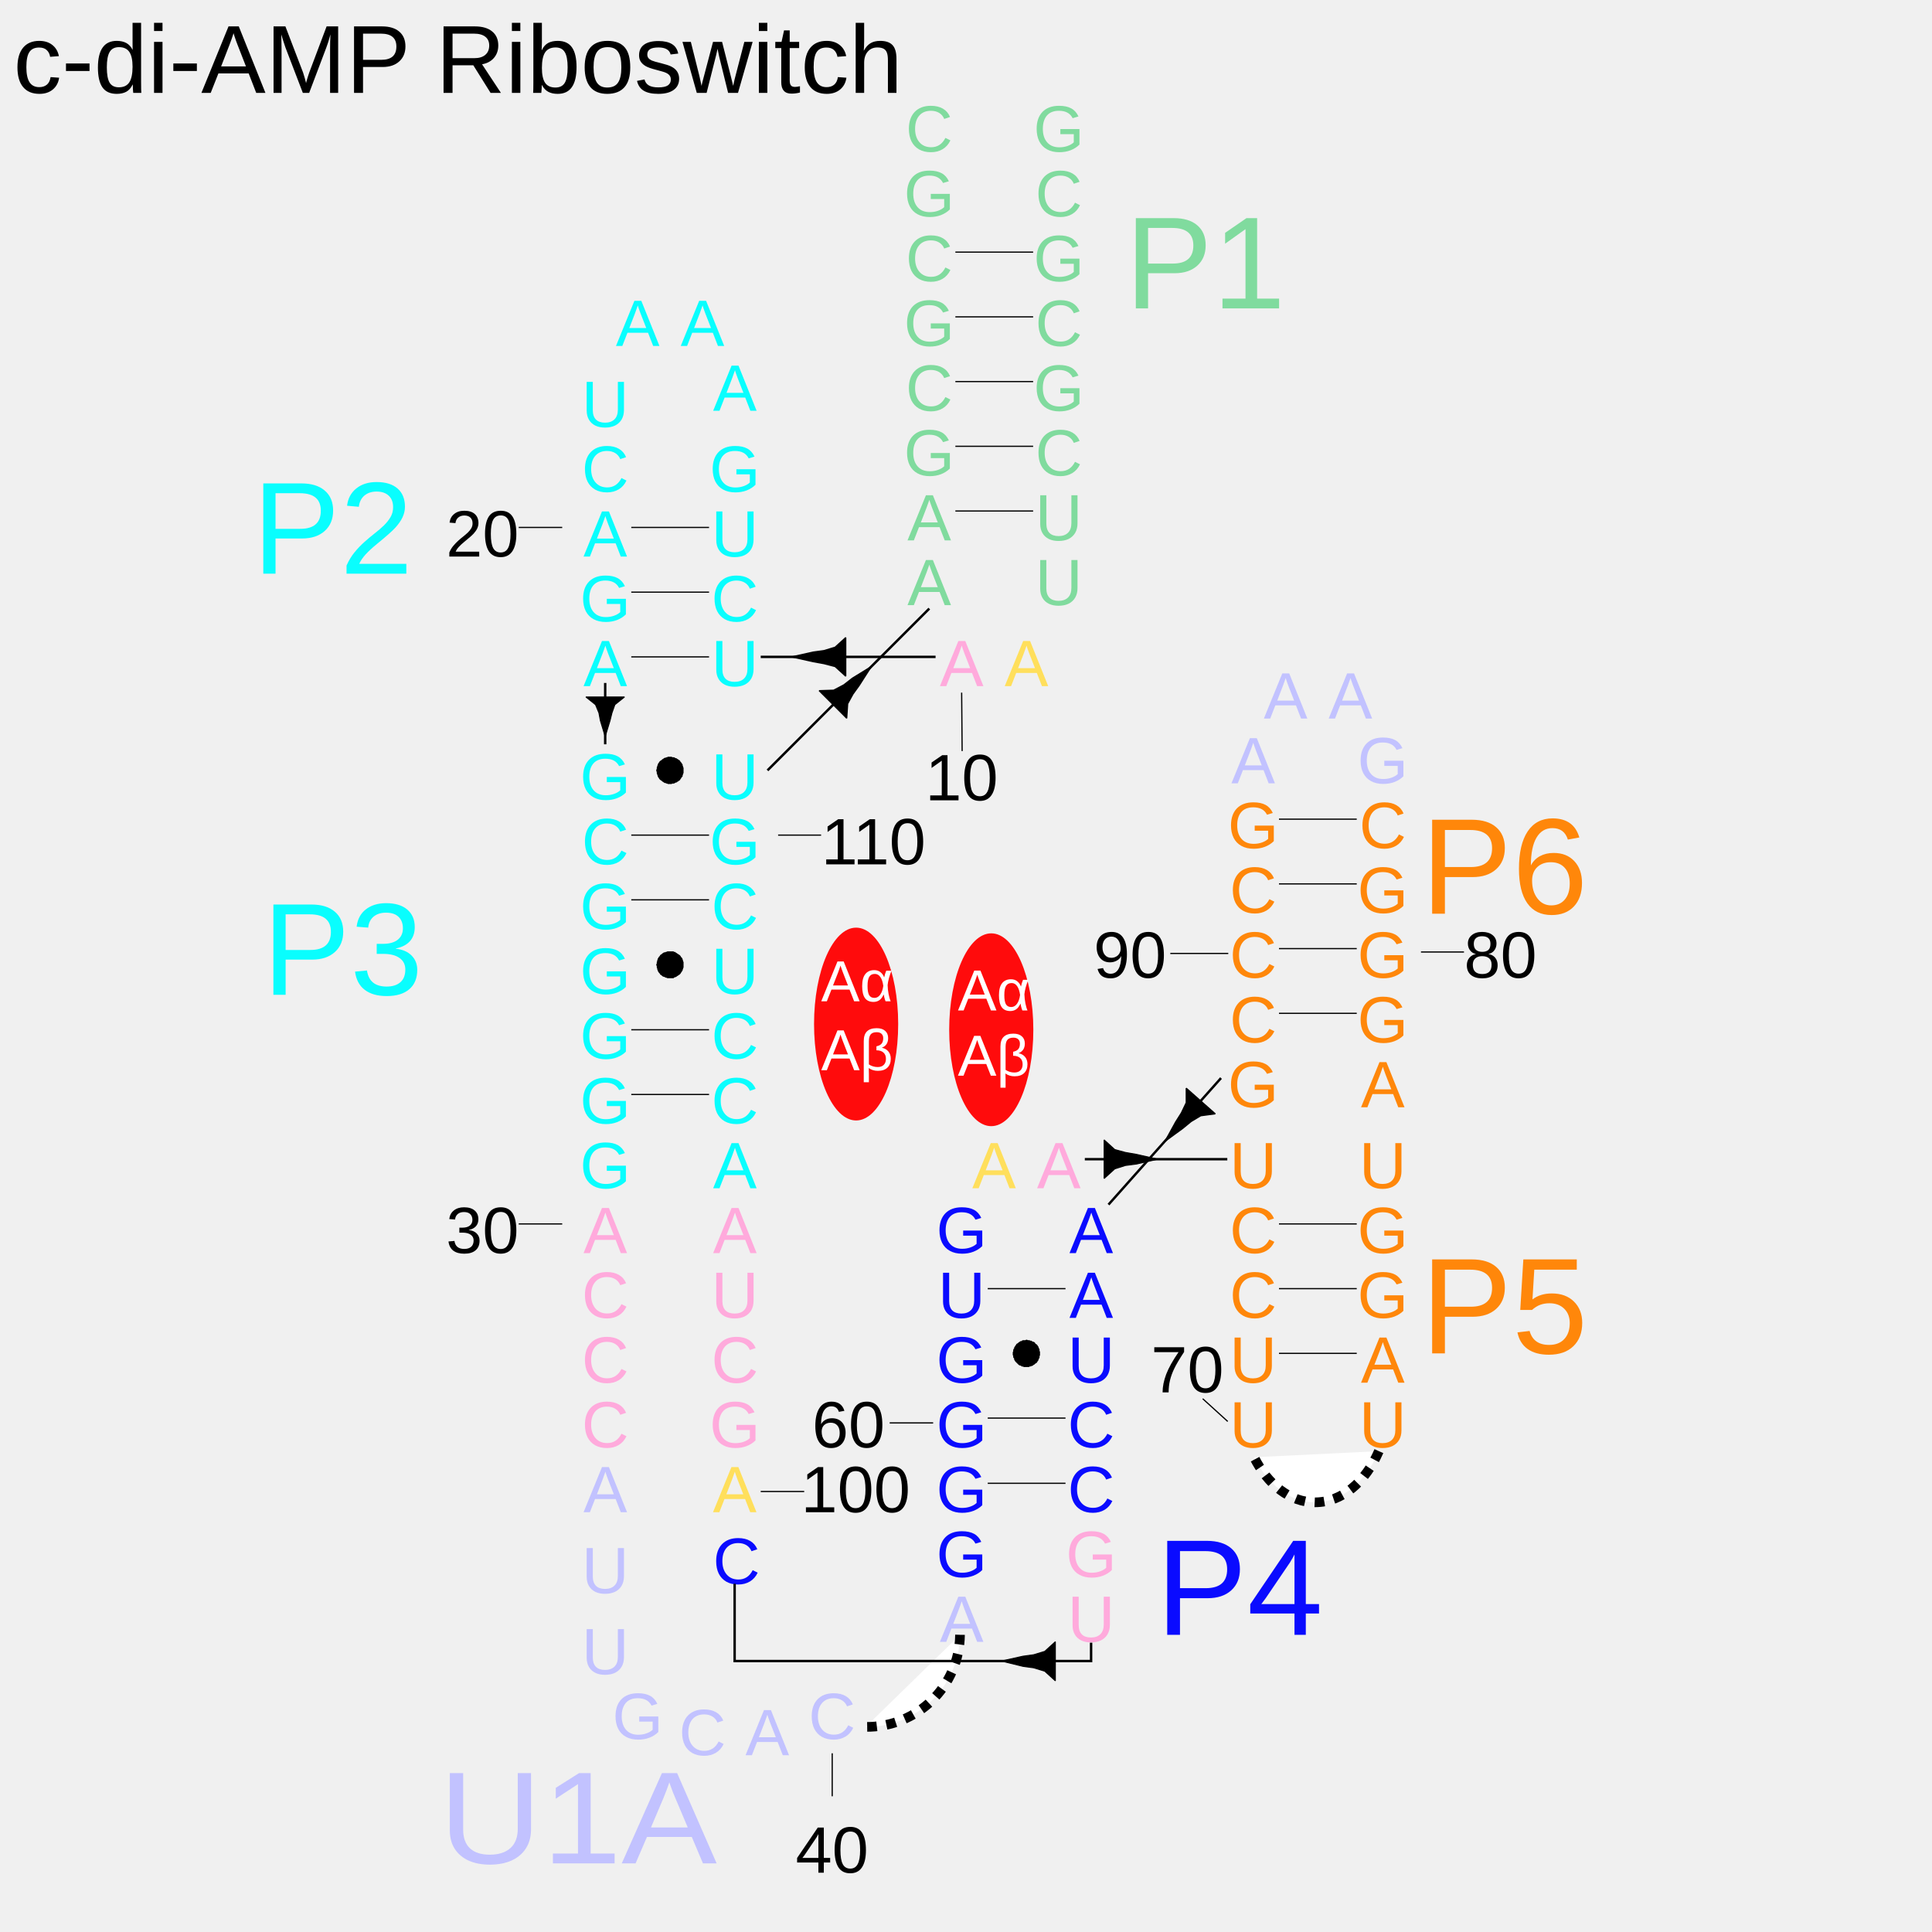
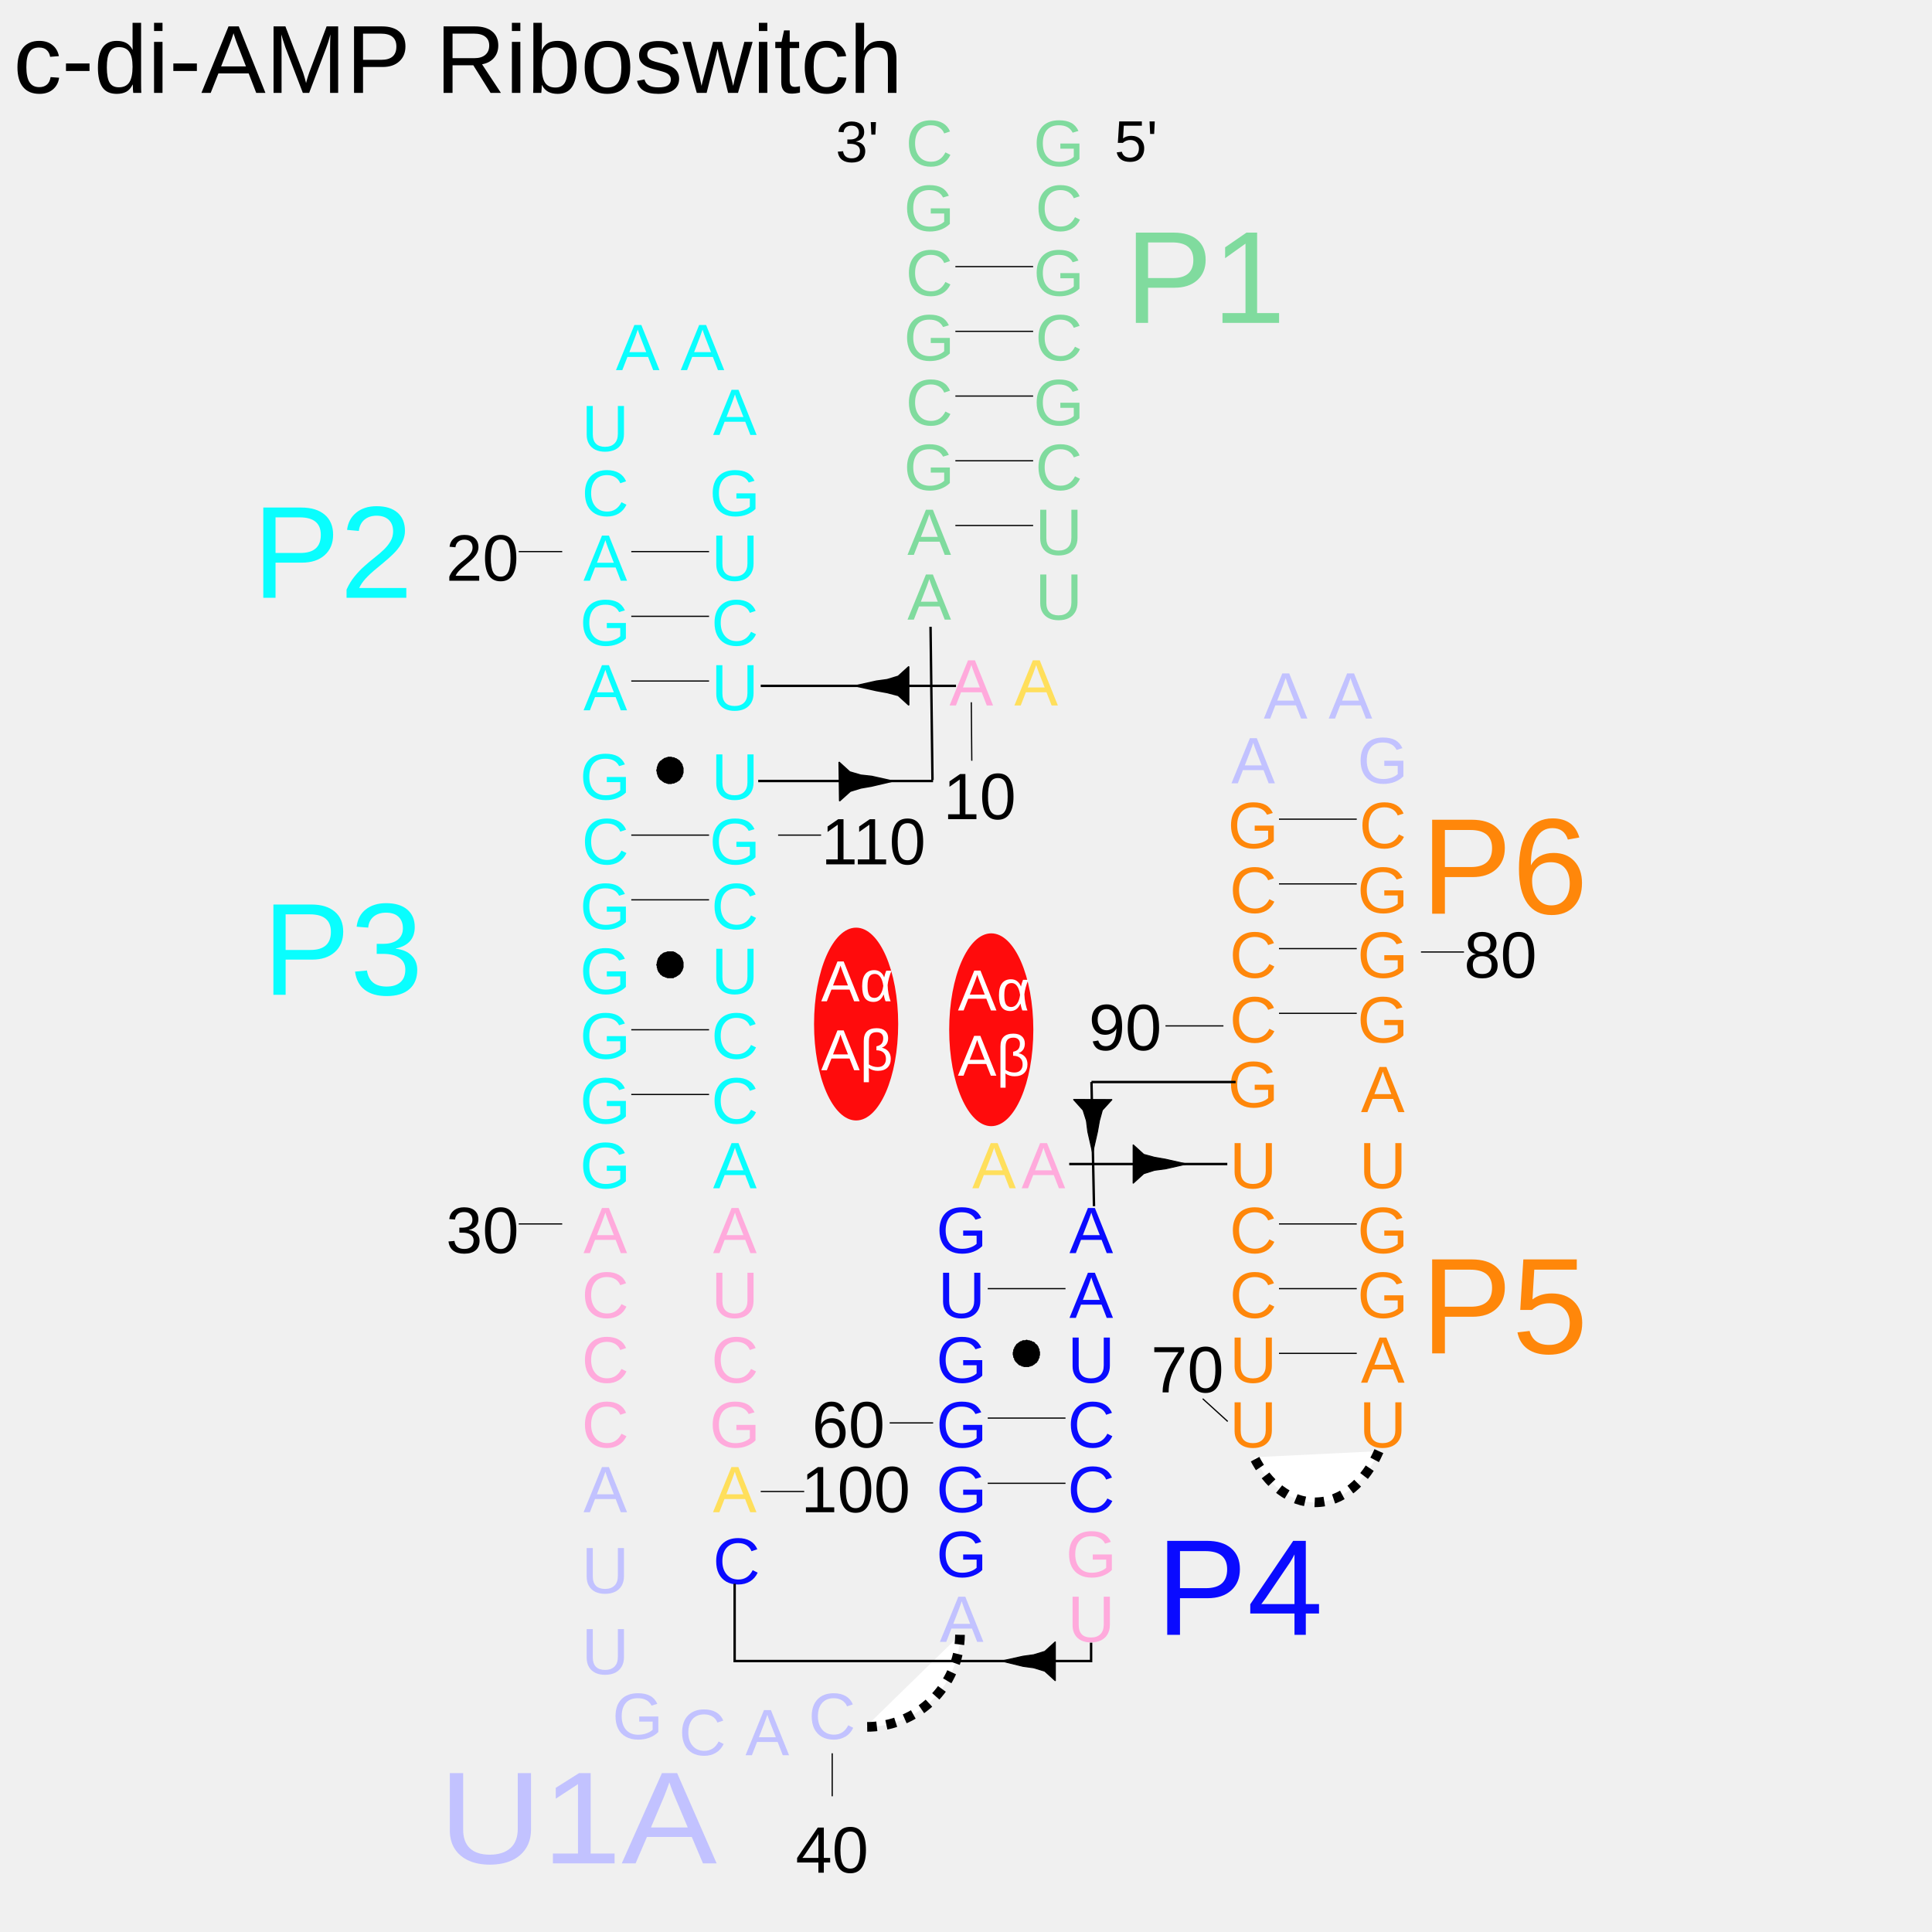
<svg xmlns="http://www.w3.org/2000/svg" id="图层_1" data-name="图层 1" viewBox="0 0 400 400">
  <defs>
-     <style>.cls-1,.cls-10,.cls-12,.cls-13,.cls-14,.cls-15,.cls-16,.cls-17,.cls-18,.cls-19,.cls-2,.cls-20,.cls-21,.cls-22,.cls-23,.cls-24,.cls-25,.cls-26,.cls-27,.cls-28,.cls-3,.cls-30,.cls-7,.cls-8,.cls-9{isolation:isolate;}.cls-1,.cls-10,.cls-12,.cls-13,.cls-14,.cls-16,.cls-17,.cls-18,.cls-19,.cls-2,.cls-20,.cls-3,.cls-7,.cls-8,.cls-9{font-size:13.57px;}.cls-1,.cls-26,.cls-3{fill:#80db9e;}.cls-1,.cls-10,.cls-12,.cls-13,.cls-14,.cls-16,.cls-17,.cls-18,.cls-19,.cls-2,.cls-20,.cls-21,.cls-22,.cls-23,.cls-24,.cls-25,.cls-26,.cls-27,.cls-28,.cls-3,.cls-30,.cls-7,.cls-8,.cls-9{font-family:ArialMT, Arial;}.cls-2{fill:#ffdf5c;}.cls-10,.cls-13,.cls-18,.cls-2,.cls-20,.cls-3,.cls-7{letter-spacing:-0.12em;}.cls-4,.cls-5{fill:none;}.cls-11,.cls-31,.cls-4,.cls-5,.cls-6{stroke:#000;}.cls-11,.cls-4,.cls-5,.cls-6{stroke-miterlimit:1.98;}.cls-4,.cls-6{stroke-width:0.25px;}.cls-5{stroke-width:0.5px;}.cls-12,.cls-7{fill:#ffaadc;}.cls-10,.cls-23,.cls-9{fill:#09fefe;}.cls-11{stroke-width:0.2px;}.cls-13,.cls-14,.cls-24,.cls-25{fill:#c2c2ff;}.cls-16{letter-spacing:-0.07em;}.cls-17,.cls-18,.cls-27{fill:#0a0bff;}.cls-19,.cls-20,.cls-28{fill:#ff870a;}.cls-21,.cls-22{font-size:20px;}.cls-22{letter-spacing:-0.04em;}.cls-23,.cls-24,.cls-25,.cls-26{font-size:27.15px;}.cls-25{letter-spacing:-0.12em;}.cls-27,.cls-28{font-size:28.26px;}.cls-29{fill:#ff0b0c;}.cls-30{font-size:12px;}.cls-30,.cls-31{fill:#fff;}.cls-31{stroke-linejoin:round;stroke-width:2px;stroke-dasharray:2 2;}</style>
+     <style>.cls-1,.cls-10,.cls-11,.cls-12,.cls-13,.cls-14,.cls-15,.cls-16,.cls-18,.cls-19,.cls-20,.cls-21,.cls-22,.cls-23,.cls-24,.cls-25,.cls-26,.cls-27,.cls-28,.cls-30,.cls-4,.cls-6,.cls-7,.cls-8,.cls-9{isolation:isolate;}.cls-1,.cls-10,.cls-11,.cls-12,.cls-13,.cls-14,.cls-15,.cls-16,.cls-24,.cls-25,.cls-4,.cls-6,.cls-7,.cls-8,.cls-9{font-size:13.57px;}.cls-1{fill:#ffdf5c;}.cls-1,.cls-10,.cls-11,.cls-12,.cls-13,.cls-14,.cls-15,.cls-16,.cls-18,.cls-19,.cls-21,.cls-22,.cls-23,.cls-24,.cls-25,.cls-26,.cls-27,.cls-28,.cls-30,.cls-32,.cls-4,.cls-6,.cls-7,.cls-8,.cls-9{font-family:ArialMT, Arial;}.cls-1,.cls-11,.cls-14,.cls-16,.cls-25,.cls-4,.cls-9{letter-spacing:-0.18em;}.cls-2,.cls-5{fill:none;}.cls-17,.cls-2,.cls-3,.cls-31,.cls-5{stroke:#000;}.cls-17,.cls-2,.cls-3,.cls-5{stroke-miterlimit:1.98;}.cls-2{stroke-width:0.5px;}.cls-3,.cls-5{stroke-width:0.25px;}.cls-4,.cls-8{fill:#ffaadc;}.cls-11,.cls-21,.cls-7{fill:#09fefe;}.cls-10,.cls-22,.cls-23,.cls-9{fill:#c2c2ff;}.cls-12{letter-spacing:-0.07em;}.cls-13,.cls-14,.cls-27{fill:#0a0bff;}.cls-15,.cls-16,.cls-28{fill:#ff870a;}.cls-17{stroke-width:0.2px;}.cls-18,.cls-19{font-size:20px;}.cls-19{letter-spacing:-0.06em;}.cls-21,.cls-22,.cls-23,.cls-26{font-size:27.15px;}.cls-23{letter-spacing:-0.18em;}.cls-24,.cls-25,.cls-26{fill:#80db9e;}.cls-27,.cls-28{font-size:28.26px;}.cls-29{fill:#ff0b0c;}.cls-30,.cls-32{font-size:12px;}.cls-30,.cls-31{fill:#fff;}.cls-31{stroke-linejoin:round;stroke-width:2px;stroke-dasharray:2 2;}</style>
  </defs>
-   <g id="ID000002">
-     <text class="cls-1" transform="translate(213.94 31.39)">G</text>
-   </g>
-   <g id="ID000003">
-     <text class="cls-1" transform="translate(214.32 44.81)">C</text>
-   </g>
-   <g id="ID000004">
-     <text class="cls-1" transform="translate(213.94 58.22)">G</text>
-   </g>
-   <g id="ID000005">
-     <text class="cls-1" transform="translate(214.32 71.63)">C</text>
-   </g>
-   <g id="ID000006">
-     <text class="cls-1" transform="translate(213.94 85.05)">G</text>
-   </g>
-   <g id="ID000007">
-     <text class="cls-1" transform="translate(214.32 98.46)">C</text>
-   </g>
-   <g id="ID000008">
-     <text class="cls-1" transform="translate(214.32 111.88)">U</text>
-   </g>
-   <g id="ID000009">
-     <text class="cls-1" transform="translate(214.32 125.29)">U</text>
-   </g>
  <g id="ID000010">
-     <text class="cls-2" transform="translate(207.99 142.06)">A</text>
-   </g>
-   <g id="ID000011">
-     <text class="cls-3" transform="translate(187.86 125.29)">A</text>
-   </g>
-   <g id="ID000012">
-     <text class="cls-3" transform="translate(187.86 111.88)">A</text>
-   </g>
-   <g id="ID000013">
-     <text class="cls-1" transform="translate(187.11 98.46)">G</text>
-   </g>
-   <g id="ID000014">
-     <text class="cls-1" transform="translate(187.49 85.05)">C</text>
-   </g>
-   <g id="ID000015">
-     <text class="cls-1" transform="translate(187.11 71.63)">G</text>
-   </g>
-   <g id="ID000016">
-     <text class="cls-1" transform="translate(187.49 58.22)">C</text>
-   </g>
-   <g id="ID000017">
-     <text class="cls-1" transform="translate(187.11 44.81)">G</text>
-   </g>
-   <g id="ID000018">
-     <text class="cls-1" transform="translate(187.49 31.39)">C</text>
-   </g>
-   <g id="ID000019">
-     <line class="cls-4" x1="213.9" y1="52.2" x2="197.8" y2="52.2" />
-   </g>
-   <g id="ID000020">
-     <line class="cls-4" x1="213.9" y1="65.6" x2="197.8" y2="65.6" />
-   </g>
-   <g id="ID000021">
-     <line class="cls-4" x1="213.9" y1="79" x2="197.8" y2="79" />
-   </g>
-   <g id="ID000022">
-     <line class="cls-4" x1="213.9" y1="92.4" x2="197.8" y2="92.4" />
-   </g>
-   <g id="ID000023">
-     <line class="cls-4" x1="213.9" y1="105.8" x2="197.8" y2="105.8" />
-   </g>
-   <line class="cls-5" x1="158.9" y1="159.5" x2="192.4" y2="126" />
+     <text class="cls-1" transform="translate(209.99 146.06)">A</text>
+   </g>
+   <line class="cls-2" x1="193.06" y1="161.5" x2="192.66" y2="129.77" />
  <g id="ID000025">
-     <polygon class="cls-6" points="169.6 143 172.6 142.9 174.7 141.8 176.5 140.4 180.4 138 177.9 141.9 176.6 143.7 175.5 145.7 175.3 148.7 169.6 143" />
+     <polygon class="cls-3" points="173.71 157.78 175.93 159.8 178.2 160.47 180.47 160.72 184.94 161.72 180.43 162.78 178.24 163.16 176.06 163.83 173.82 165.84 173.71 157.78" />
  </g>
  <g id="ID000027">
-     <text class="cls-7" transform="translate(194.57 142.06)">A</text>
+     <text class="cls-4" transform="translate(196.57 146.06)">A</text>
  </g>
  <g id="ID000028">
-     <line class="cls-4" x1="199.2" y1="155.5" x2="199.1" y2="143.4" />
+     <line class="cls-5" x1="201.2" y1="157.5" x2="201.1" y2="145.4" />
  </g>
  <g id="ID000029">
-     <text class="cls-8" transform="translate(191.56 165.7)">10</text>
-   </g>
-   <g id="ID000030">
-     <text class="cls-9" transform="translate(147.25 142.06)">U</text>
-   </g>
-   <g id="ID000031">
-     <text class="cls-9" transform="translate(147.25 128.65)">C</text>
-   </g>
-   <g id="ID000032">
-     <text class="cls-9" transform="translate(147.25 115.23)">U</text>
-   </g>
-   <g id="ID000033">
-     <text class="cls-9" transform="translate(146.87 101.82)">G</text>
-   </g>
-   <g id="ID000034">
-     <text class="cls-10" transform="translate(147.62 85.05)">A</text>
-   </g>
-   <g id="ID000035">
-     <text class="cls-10" transform="translate(140.91 71.63)">A</text>
-   </g>
-   <g id="ID000036">
-     <text class="cls-10" transform="translate(127.5 71.63)">A</text>
-   </g>
-   <g id="ID000037">
-     <text class="cls-9" transform="translate(120.42 88.4)">U</text>
-   </g>
-   <g id="ID000038">
-     <text class="cls-9" transform="translate(120.42 101.82)">C</text>
-   </g>
-   <g id="ID000039">
-     <text class="cls-10" transform="translate(120.79 115.23)">A</text>
-   </g>
-   <g id="ID000040">
-     <line class="cls-4" x1="116.4" y1="109.2" x2="107.4" y2="109.2" />
-   </g>
-   <g id="ID000041">
-     <text class="cls-8" transform="translate(92.34 115.23)">20</text>
-   </g>
-   <g id="ID000042">
-     <text class="cls-9" transform="translate(120.04 128.65)">G</text>
-   </g>
-   <g id="ID000043">
-     <text class="cls-10" transform="translate(120.79 142.06)">A</text>
-   </g>
-   <g id="ID000044">
-     <line class="cls-4" x1="146.8" y1="136" x2="130.7" y2="136" />
-   </g>
-   <g id="ID000045">
-     <line class="cls-4" x1="146.8" y1="122.6" x2="130.7" y2="122.6" />
-   </g>
-   <g id="ID000046">
-     <line class="cls-4" x1="146.8" y1="109.2" x2="130.7" y2="109.2" />
-   </g>
-   <g id="ID000047">
-     <line class="cls-5" x1="125.3" y1="141.4" x2="125.3" y2="154.1" />
-   </g>
-   <polygon class="cls-11" points="129.3 144.3 127.3 145.9 126.7 147.6 126.3 149.2 125.3 152.5 124.3 149.2 124 147.6 123.3 145.9 121.3 144.3 129.3 144.3" />
+     <text class="cls-6" transform="translate(195.27 169.6)">10</text>
+   </g>
  <g id="ID000050">
-     <text class="cls-9" transform="translate(120.04 165.54)">G</text>
+     <text class="cls-7" transform="translate(120.04 165.54)">G</text>
  </g>
  <g id="ID000051">
-     <text class="cls-9" transform="translate(120.42 178.95)">C</text>
+     <text class="cls-7" transform="translate(120.42 178.95)">C</text>
  </g>
  <g id="ID000052">
-     <text class="cls-9" transform="translate(120.04 192.37)">G</text>
+     <text class="cls-7" transform="translate(120.04 192.37)">G</text>
  </g>
  <g id="ID000053">
-     <text class="cls-9" transform="translate(120.04 205.78)">G</text>
+     <text class="cls-7" transform="translate(120.04 205.78)">G</text>
  </g>
  <g id="ID000054">
-     <text class="cls-9" transform="translate(120.04 219.19)">G</text>
+     <text class="cls-7" transform="translate(120.04 219.19)">G</text>
  </g>
  <g id="ID000055">
-     <text class="cls-9" transform="translate(120.04 232.61)">G</text>
+     <text class="cls-7" transform="translate(120.04 232.61)">G</text>
  </g>
  <g id="ID000056">
-     <text class="cls-9" transform="translate(120.04 246.02)">G</text>
+     <text class="cls-7" transform="translate(120.04 246.02)">G</text>
  </g>
  <g id="ID000057">
-     <text class="cls-7" transform="translate(120.79 259.44)">A</text>
+     <text class="cls-4" transform="translate(120.79 259.44)">A</text>
  </g>
  <g id="ID000058">
-     <line class="cls-4" x1="116.4" y1="253.4" x2="107.4" y2="253.4" />
+     <line class="cls-5" x1="116.4" y1="253.4" x2="107.4" y2="253.4" />
  </g>
  <g id="ID000059">
-     <text class="cls-8" transform="translate(92.34 259.44)">30</text>
+     <text class="cls-6" transform="translate(92.34 259.44)">30</text>
  </g>
  <g id="ID000060">
-     <text class="cls-12" transform="translate(120.42 272.85)">C</text>
+     <text class="cls-8" transform="translate(120.42 272.85)">C</text>
  </g>
  <g id="ID000061">
-     <text class="cls-12" transform="translate(120.42 286.27)">C</text>
+     <text class="cls-8" transform="translate(120.42 286.27)">C</text>
  </g>
  <g id="ID000062">
-     <text class="cls-12" transform="translate(120.42 299.68)">C</text>
+     <text class="cls-8" transform="translate(120.42 299.68)">C</text>
  </g>
  <g id="ID000063">
-     <text class="cls-13" transform="translate(120.79 313.09)">A</text>
+     <text class="cls-9" transform="translate(120.79 313.09)">A</text>
  </g>
  <g id="ID000064">
-     <text class="cls-14" transform="translate(120.42 329.86)">U</text>
+     <text class="cls-10" transform="translate(120.42 329.86)">U</text>
  </g>
  <g id="ID000065">
-     <text class="cls-14" transform="translate(120.42 346.63)">U</text>
+     <text class="cls-10" transform="translate(120.42 346.63)">U</text>
  </g>
  <g id="ID000066">
-     <text class="cls-14" transform="translate(126.75 360.05)">G</text>
+     <text class="cls-10" transform="translate(126.75 360.05)">G</text>
  </g>
  <g id="ID000067">
-     <text class="cls-14" transform="translate(140.54 363.4)">C</text>
+     <text class="cls-10" transform="translate(140.54 363.4)">C</text>
  </g>
  <g id="ID000068">
-     <text class="cls-13" transform="translate(154.33 363.4)">A</text>
+     <text class="cls-9" transform="translate(154.33 363.4)">A</text>
  </g>
  <g id="ID000069">
-     <text class="cls-14" transform="translate(167.37 360.05)">C</text>
+     <text class="cls-10" transform="translate(167.37 360.05)">C</text>
  </g>
  <g id="ID000070">
-     <line class="cls-4" x1="172.3" y1="363" x2="172.3" y2="371.9" />
+     <line class="cls-5" x1="172.3" y1="363" x2="172.3" y2="371.9" />
  </g>
  <g id="ID000071">
-     <text class="cls-8" transform="translate(164.72 387.72)">40</text>
+     <text class="cls-6" transform="translate(164.72 387.72)">40</text>
  </g>
  <g id="ID000072">
-     <text class="cls-12" transform="translate(146.87 299.68)">G</text>
+     <text class="cls-8" transform="translate(146.87 299.68)">G</text>
  </g>
  <g id="ID000073">
-     <text class="cls-12" transform="translate(147.25 286.27)">C</text>
+     <text class="cls-8" transform="translate(147.25 286.27)">C</text>
  </g>
  <g id="ID000074">
-     <text class="cls-12" transform="translate(147.25 272.85)">U</text>
+     <text class="cls-8" transform="translate(147.25 272.85)">U</text>
  </g>
  <g id="ID000075">
-     <text class="cls-7" transform="translate(147.62 259.44)">A</text>
+     <text class="cls-4" transform="translate(147.62 259.44)">A</text>
  </g>
  <g id="ID000076">
-     <text class="cls-10" transform="translate(147.62 246.02)">A</text>
+     <text class="cls-11" transform="translate(147.62 246.02)">A</text>
  </g>
  <g id="ID000077">
-     <text class="cls-9" transform="translate(147.25 232.61)">C</text>
+     <text class="cls-7" transform="translate(147.25 232.61)">C</text>
  </g>
  <g id="ID000078">
-     <text class="cls-9" transform="translate(147.25 219.19)">C</text>
+     <text class="cls-7" transform="translate(147.25 219.19)">C</text>
  </g>
  <g id="ID000079">
-     <text class="cls-9" transform="translate(147.25 205.78)">U</text>
+     <text class="cls-7" transform="translate(147.25 205.78)">U</text>
  </g>
  <g id="ID000080">
-     <text class="cls-9" transform="translate(147.25 192.37)">C</text>
+     <text class="cls-7" transform="translate(147.25 192.37)">C</text>
  </g>
  <g id="ID000081">
-     <text class="cls-9" transform="translate(146.87 178.95)">G</text>
+     <text class="cls-7" transform="translate(146.87 178.95)">G</text>
  </g>
  <g id="ID000082">
-     <line class="cls-4" x1="161.1" y1="172.9" x2="170" y2="172.9" />
+     <line class="cls-5" x1="161.1" y1="172.9" x2="170" y2="172.9" />
  </g>
  <g id="ID000083">
-     <g class="cls-15">
-       <text class="cls-16" transform="translate(170.03 178.95)">1</text>
-       <text class="cls-8" transform="translate(176.57 178.95)">10</text>
-     </g>
+     <text class="cls-12" transform="translate(170.03 178.95)">1</text>
+     <text class="cls-6" transform="translate(176.57 178.95)">10</text>
  </g>
  <g id="ID000084">
-     <text class="cls-9" transform="translate(147.25 165.54)">U</text>
+     <text class="cls-7" transform="translate(147.25 165.54)">U</text>
  </g>
  <g id="ID000085">
-     <polygon class="cls-6" points="141.4 159.5 141.4 159.3 141.4 159.2 141.4 159 141.3 158.8 141.3 158.7 141.2 158.5 141.2 158.3 141.1 158.2 141 158 140.9 157.9 140.8 157.8 140.7 157.6 140.6 157.5 140.4 157.4 140.3 157.3 140.1 157.2 140 157.1 139.8 157.1 139.7 157 139.5 156.9 139.4 156.9 139.2 156.9 139 156.8 138.9 156.8 138.7 156.8 138.5 156.8 138.3 156.8 138.2 156.9 138 156.9 137.9 157 137.7 157 137.5 157.1 137.4 157.2 137.2 157.3 137.1 157.4 137 157.5 136.8 157.6 136.7 157.7 136.6 157.8 136.5 158 136.4 158.1 136.3 158.3 136.3 158.4 136.2 158.6 136.2 158.7 136.1 158.9 136.1 159.1 136.1 159.2 136 159.4 136 159.6 136.1 159.8 136.1 159.9 136.1 160.1 136.2 160.3 136.2 160.4 136.3 160.6 136.3 160.7 136.4 160.9 136.5 161 136.6 161.2 136.7 161.3 136.8 161.4 137 161.5 137.1 161.6 137.2 161.7 137.4 161.8 137.5 161.9 137.7 162 137.9 162 138 162.1 138.2 162.1 138.3 162.2 138.5 162.2 138.7 162.2 138.9 162.2 139 162.2 139.2 162.1 139.4 162.1 139.5 162.1 139.7 162 139.8 161.9 140 161.9 140.1 161.8 140.3 161.7 140.4 161.6 140.6 161.5 140.7 161.4 140.8 161.2 140.9 161.1 141 160.9 141.1 160.8 141.2 160.7 141.2 160.5 141.3 160.3 141.3 160.2 141.4 160 141.4 159.8 141.4 159.7 141.4 159.5" />
+     <polygon class="cls-3" points="141.4 159.5 141.4 159.3 141.4 159.2 141.4 159 141.3 158.8 141.3 158.7 141.2 158.5 141.2 158.3 141.1 158.2 141 158 140.9 157.9 140.8 157.8 140.7 157.6 140.6 157.5 140.4 157.4 140.3 157.3 140.1 157.2 140 157.1 139.8 157.1 139.7 157 139.5 156.9 139.4 156.9 139.2 156.9 139 156.8 138.9 156.8 138.7 156.8 138.5 156.8 138.3 156.8 138.2 156.9 138 156.9 137.9 157 137.7 157 137.5 157.1 137.4 157.2 137.2 157.3 137.1 157.4 137 157.5 136.8 157.6 136.7 157.7 136.6 157.8 136.5 158 136.4 158.1 136.3 158.3 136.3 158.4 136.2 158.6 136.2 158.7 136.1 158.9 136.1 159.1 136.1 159.2 136 159.4 136 159.6 136.1 159.8 136.1 159.9 136.1 160.1 136.2 160.3 136.2 160.4 136.3 160.6 136.3 160.7 136.4 160.9 136.5 161 136.6 161.2 136.7 161.3 136.8 161.4 137 161.5 137.1 161.6 137.2 161.7 137.4 161.8 137.5 161.9 137.7 162 137.9 162 138 162.1 138.2 162.1 138.3 162.2 138.5 162.2 138.7 162.2 138.9 162.2 139 162.2 139.2 162.1 139.4 162.1 139.5 162.1 139.7 162 139.8 161.9 140 161.9 140.1 161.8 140.3 161.7 140.4 161.6 140.6 161.5 140.7 161.4 140.8 161.2 140.9 161.1 141 160.9 141.1 160.8 141.2 160.7 141.2 160.5 141.3 160.3 141.3 160.2 141.4 160 141.4 159.8 141.4 159.7 141.4 159.5" />
  </g>
  <g id="ID000086">
-     <line class="cls-4" x1="130.7" y1="172.9" x2="146.8" y2="172.9" />
+     <line class="cls-5" x1="130.7" y1="172.9" x2="146.8" y2="172.9" />
  </g>
  <g id="ID000087">
-     <line class="cls-4" x1="130.7" y1="186.3" x2="146.8" y2="186.3" />
+     <line class="cls-5" x1="130.7" y1="186.3" x2="146.8" y2="186.3" />
  </g>
  <g id="ID000088">
-     <polygon class="cls-6" points="141.4 199.7 141.4 199.6 141.4 199.4 141.4 199.2 141.3 199.1 141.3 198.9 141.2 198.7 141.2 198.6 141.1 198.4 141 198.3 140.9 198.2 140.8 198 140.7 197.9 140.6 197.8 140.4 197.7 140.3 197.6 140.1 197.5 140 197.4 139.8 197.3 139.7 197.2 139.5 197.2 139.4 197.1 139.2 197.1 139 197.1 138.9 197.1 138.7 197.1 138.5 197.1 138.3 197.1 138.2 197.1 138 197.2 137.9 197.2 137.7 197.3 137.5 197.3 137.4 197.4 137.2 197.5 137.1 197.6 137 197.7 136.8 197.8 136.7 198 136.6 198.1 136.5 198.2 136.4 198.4 136.3 198.5 136.3 198.7 136.2 198.8 136.2 199 136.1 199.2 136.1 199.3 136.1 199.5 136 199.7 136 199.8 136.1 200 136.1 200.2 136.1 200.3 136.2 200.5 136.2 200.7 136.3 200.8 136.3 201 136.4 201.1 136.5 201.3 136.6 201.4 136.7 201.5 136.8 201.7 137 201.8 137.1 201.9 137.2 202 137.4 202.1 137.5 202.1 137.7 202.2 137.9 202.3 138 202.3 138.2 202.4 138.3 202.4 138.5 202.4 138.7 202.4 138.9 202.4 139 202.4 139.2 202.4 139.4 202.4 139.5 202.3 139.7 202.2 139.8 202.2 140 202.1 140.1 202 140.3 201.9 140.4 201.8 140.6 201.7 140.7 201.6 140.8 201.5 140.9 201.3 141 201.2 141.1 201 141.2 200.9 141.2 200.7 141.3 200.6 141.3 200.4 141.4 200.3 141.4 200.1 141.4 199.9 141.4 199.7" />
+     <polygon class="cls-3" points="141.4 199.7 141.4 199.6 141.4 199.4 141.4 199.2 141.3 199.1 141.3 198.9 141.2 198.7 141.2 198.6 141.1 198.4 141 198.3 140.9 198.2 140.8 198 140.7 197.9 140.6 197.8 140.4 197.7 140.3 197.6 140.1 197.5 140 197.4 139.8 197.3 139.7 197.2 139.5 197.2 139.4 197.1 139.2 197.1 139 197.1 138.9 197.1 138.7 197.1 138.5 197.1 138.3 197.1 138.2 197.1 138 197.2 137.9 197.2 137.7 197.3 137.5 197.3 137.4 197.4 137.2 197.5 137.1 197.6 137 197.7 136.8 197.8 136.7 198 136.6 198.1 136.5 198.2 136.4 198.4 136.3 198.5 136.3 198.7 136.2 198.8 136.2 199 136.1 199.2 136.1 199.3 136.1 199.5 136 199.7 136 199.8 136.1 200 136.1 200.2 136.1 200.3 136.2 200.5 136.2 200.7 136.3 200.8 136.3 201 136.4 201.1 136.5 201.3 136.6 201.4 136.7 201.5 136.8 201.7 137 201.8 137.1 201.9 137.2 202 137.4 202.1 137.5 202.1 137.7 202.2 137.9 202.3 138 202.3 138.2 202.4 138.3 202.4 138.5 202.4 138.7 202.4 138.9 202.4 139 202.4 139.2 202.4 139.4 202.4 139.5 202.3 139.7 202.2 139.8 202.2 140 202.1 140.1 202 140.3 201.9 140.4 201.8 140.6 201.7 140.7 201.6 140.8 201.5 140.9 201.3 141 201.2 141.1 201 141.2 200.9 141.2 200.7 141.3 200.6 141.3 200.4 141.4 200.3 141.4 200.1 141.4 199.9 141.4 199.7" />
  </g>
  <g id="ID000089">
-     <line class="cls-4" x1="130.7" y1="213.2" x2="146.8" y2="213.2" />
+     <line class="cls-5" x1="130.7" y1="213.2" x2="146.8" y2="213.2" />
  </g>
  <g id="ID000090">
-     <line class="cls-4" x1="130.7" y1="226.6" x2="146.8" y2="226.6" />
+     <line class="cls-5" x1="130.7" y1="226.6" x2="146.8" y2="226.6" />
  </g>
  <g id="ID000092">
-     <text class="cls-13" transform="translate(194.57 339.92)">A</text>
+     <text class="cls-9" transform="translate(194.57 339.92)">A</text>
  </g>
  <g id="ID000093">
-     <text class="cls-17" transform="translate(193.82 326.51)">G</text>
+     <text class="cls-13" transform="translate(193.82 326.51)">G</text>
  </g>
  <g id="ID000094">
-     <text class="cls-17" transform="translate(193.82 313.09)">G</text>
+     <text class="cls-13" transform="translate(193.82 313.09)">G</text>
  </g>
  <g id="ID000095">
-     <text class="cls-17" transform="translate(193.82 299.68)">G</text>
+     <text class="cls-13" transform="translate(193.82 299.68)">G</text>
  </g>
  <g id="ID000096">
-     <line class="cls-4" x1="193.2" y1="294.6" x2="184.2" y2="294.6" />
+     <line class="cls-5" x1="193.2" y1="294.6" x2="184.2" y2="294.6" />
  </g>
  <g id="ID000097">
-     <text class="cls-8" transform="translate(168.12 299.68)">60</text>
+     <text class="cls-6" transform="translate(168.12 299.68)">60</text>
  </g>
  <g id="ID000098">
-     <text class="cls-17" transform="translate(193.82 286.27)">G</text>
+     <text class="cls-13" transform="translate(193.82 286.27)">G</text>
  </g>
  <g id="ID000099">
-     <text class="cls-17" transform="translate(194.2 272.85)">U</text>
+     <text class="cls-13" transform="translate(194.2 272.85)">U</text>
  </g>
  <g id="ID000100">
-     <text class="cls-17" transform="translate(193.82 259.44)">G</text>
+     <text class="cls-13" transform="translate(193.82 259.44)">G</text>
  </g>
  <g id="ID000101">
-     <text class="cls-2" transform="translate(201.28 246.02)">A</text>
+     <text class="cls-1" transform="translate(201.28 246.02)">A</text>
  </g>
  <g id="ID000102">
-     <text class="cls-18" transform="translate(221.4 259.44)">A</text>
+     <text class="cls-14" transform="translate(221.4 259.44)">A</text>
  </g>
  <g id="ID000103">
-     <text class="cls-18" transform="translate(221.4 272.85)">A</text>
+     <text class="cls-14" transform="translate(221.4 272.85)">A</text>
  </g>
  <g id="ID000104">
-     <text class="cls-17" transform="translate(221.02 286.27)">U</text>
+     <text class="cls-13" transform="translate(221.02 286.27)">U</text>
  </g>
  <g id="ID000105">
-     <text class="cls-17" transform="translate(221.02 299.68)">C</text>
+     <text class="cls-13" transform="translate(221.02 299.68)">C</text>
  </g>
  <g id="ID000106">
-     <text class="cls-17" transform="translate(221.02 313.09)">C</text>
+     <text class="cls-13" transform="translate(221.02 313.09)">C</text>
  </g>
  <g id="ID000107">
-     <text class="cls-12" transform="translate(220.65 326.51)">G</text>
+     <text class="cls-8" transform="translate(220.65 326.51)">G</text>
  </g>
  <g id="ID000108">
-     <text class="cls-12" transform="translate(221.02 339.92)">U</text>
+     <text class="cls-8" transform="translate(221.02 339.92)">U</text>
  </g>
  <g id="ID000109">
-     <text class="cls-17" transform="translate(147.59 327.93)">C</text>
+     <text class="cls-13" transform="translate(147.59 327.93)">C</text>
  </g>
  <g id="ID000110">
-     <text class="cls-2" transform="translate(147.59 313.09)">A</text>
+     <text class="cls-1" transform="translate(147.59 313.09)">A</text>
  </g>
  <g id="ID000111">
-     <line class="cls-4" x1="157.5" y1="308.8" x2="166.5" y2="308.8" />
+     <line class="cls-5" x1="157.5" y1="308.8" x2="166.5" y2="308.8" />
  </g>
  <g id="ID000112">
-     <text class="cls-8" transform="translate(165.83 313.09)">100</text>
+     <text class="cls-6" transform="translate(165.83 313.09)">100</text>
  </g>
  <g id="ID000113">
-     <line class="cls-4" x1="204.5" y1="307.1" x2="220.6" y2="307.1" />
+     <line class="cls-5" x1="204.5" y1="307.1" x2="220.6" y2="307.1" />
  </g>
  <g id="ID000114">
-     <line class="cls-4" x1="204.5" y1="293.6" x2="220.6" y2="293.6" />
+     <line class="cls-5" x1="204.5" y1="293.6" x2="220.6" y2="293.6" />
  </g>
  <g id="ID000115">
-     <polygon class="cls-6" points="215.2 280.2 215.2 280.1 215.2 279.9 215.1 279.7 215.1 279.6 215.1 279.4 215 279.2 214.9 279.1 214.9 278.9 214.8 278.8 214.7 278.6 214.6 278.5 214.5 278.4 214.3 278.3 214.2 278.1 214.1 278 213.9 277.9 213.8 277.9 213.6 277.8 213.5 277.7 213.3 277.7 213.1 277.6 213 277.6 212.8 277.6 212.6 277.5 212.5 277.5 212.3 277.6 212.1 277.6 212 277.6 211.8 277.6 211.6 277.7 211.5 277.8 211.3 277.8 211.2 277.9 211 278 210.9 278.1 210.8 278.2 210.6 278.3 210.5 278.4 210.4 278.6 210.3 278.7 210.2 278.9 210.1 279 210.1 279.2 210 279.3 209.9 279.5 209.9 279.6 209.9 279.8 209.8 280 209.8 280.1 209.8 280.3 209.8 280.5 209.9 280.7 209.9 280.8 209.9 281 210 281.1 210.1 281.3 210.1 281.5 210.2 281.6 210.3 281.8 210.4 281.9 210.5 282 210.6 282.1 210.8 282.3 210.9 282.4 211 282.5 211.2 282.6 211.3 282.6 211.5 282.7 211.6 282.8 211.8 282.8 212 282.9 212.1 282.9 212.3 282.9 212.5 282.9 212.6 282.9 212.8 282.9 213 282.9 213.1 282.8 213.3 282.8 213.5 282.7 213.6 282.7 213.8 282.6 213.9 282.5 214.1 282.4 214.2 282.3 214.3 282.2 214.5 282.1 214.6 282 214.7 281.8 214.8 281.7 214.9 281.5 214.9 281.4 215 281.2 215.1 281.1 215.1 280.9 215.1 280.7 215.2 280.6 215.2 280.4 215.2 280.2" />
+     <polygon class="cls-3" points="215.2 280.2 215.2 280.1 215.2 279.9 215.1 279.7 215.1 279.6 215.1 279.4 215 279.2 214.9 279.1 214.9 278.9 214.8 278.8 214.7 278.6 214.6 278.5 214.5 278.4 214.3 278.3 214.2 278.1 214.1 278 213.9 277.9 213.8 277.9 213.6 277.8 213.5 277.7 213.3 277.7 213.1 277.6 213 277.6 212.8 277.6 212.6 277.5 212.5 277.5 212.3 277.6 212.1 277.6 212 277.6 211.8 277.6 211.6 277.7 211.5 277.8 211.3 277.8 211.2 277.9 211 278 210.9 278.1 210.8 278.2 210.6 278.3 210.5 278.4 210.4 278.6 210.3 278.7 210.2 278.9 210.1 279 210.1 279.2 210 279.3 209.9 279.5 209.9 279.6 209.9 279.8 209.8 280 209.8 280.1 209.8 280.3 209.8 280.5 209.9 280.7 209.9 280.8 209.9 281 210 281.1 210.1 281.3 210.1 281.5 210.2 281.6 210.3 281.8 210.4 281.9 210.5 282 210.6 282.1 210.8 282.3 210.9 282.4 211 282.5 211.2 282.6 211.3 282.6 211.5 282.7 211.6 282.8 211.8 282.8 212 282.9 212.1 282.9 212.3 282.9 212.5 282.9 212.6 282.9 212.8 282.9 213 282.9 213.1 282.8 213.3 282.8 213.5 282.7 213.6 282.7 213.8 282.6 213.9 282.5 214.1 282.4 214.2 282.3 214.3 282.2 214.5 282.1 214.6 282 214.7 281.8 214.8 281.7 214.9 281.5 214.9 281.4 215 281.2 215.1 281.1 215.1 280.9 215.1 280.7 215.2 280.6 215.2 280.4 215.2 280.2" />
  </g>
  <g id="ID000116">
-     <line class="cls-4" x1="204.5" y1="266.8" x2="220.6" y2="266.8" />
-   </g>
-   <line class="cls-5" x1="252.8" y1="223.2" x2="229.5" y2="249.4" />
-   <polygon class="cls-6" points="251.6 230.6 248.6 231 246.6 232.2 244.9 233.6 241.2 236.3 243.4 232.3 244.6 230.4 245.6 228.3 245.6 225.3 251.6 230.6" />
+     <line class="cls-5" x1="204.5" y1="266.8" x2="220.6" y2="266.8" />
+   </g>
+   <line class="cls-2" x1="225.98" y1="224.02" x2="226.5" y2="249.73" />
  <g id="ID000120">
-     <text class="cls-7" transform="translate(214.69 246.02)">A</text>
+     <text class="cls-4" transform="translate(211.5 246.02)">A</text>
  </g>
  <g id="ID000121">
-     <text class="cls-19" transform="translate(254.56 246.02)">U</text>
+     <text class="cls-15" transform="translate(254.56 246.02)">U</text>
  </g>
  <g id="ID000122">
-     <text class="cls-19" transform="translate(254.56 259.44)">C</text>
+     <text class="cls-15" transform="translate(254.56 259.44)">C</text>
  </g>
  <g id="ID000123">
-     <text class="cls-19" transform="translate(254.56 272.85)">C</text>
+     <text class="cls-15" transform="translate(254.56 272.85)">C</text>
  </g>
  <g id="ID000124">
-     <text class="cls-19" transform="translate(254.56 286.27)">U</text>
+     <text class="cls-15" transform="translate(254.56 286.27)">U</text>
  </g>
  <g id="ID000125">
-     <text class="cls-19" transform="translate(254.56 299.68)">U</text>
-   </g>
-   <line class="cls-4" x1="249.01" y1="289.59" x2="254.19" y2="294.3" />
+     <text class="cls-15" transform="translate(254.56 299.68)">U</text>
+   </g>
+   <line class="cls-5" x1="249.01" y1="289.59" x2="254.19" y2="294.3" />
  <g id="ID000127">
-     <text class="cls-8" transform="translate(238.28 288.28)">70</text>
+     <text class="cls-6" transform="translate(238.28 288.28)">70</text>
  </g>
  <g id="ID000128">
-     <text class="cls-19" transform="translate(281.39 299.68)">U</text>
+     <text class="cls-15" transform="translate(281.39 299.68)">U</text>
  </g>
  <g id="ID000129">
-     <text class="cls-20" transform="translate(281.76 286.27)">A</text>
+     <text class="cls-16" transform="translate(281.76 286.27)">A</text>
  </g>
  <g id="ID000130">
-     <text class="cls-19" transform="translate(281.01 272.85)">G</text>
+     <text class="cls-15" transform="translate(281.01 272.85)">G</text>
  </g>
  <g id="ID000131">
-     <text class="cls-19" transform="translate(281.01 259.44)">G</text>
+     <text class="cls-15" transform="translate(281.01 259.44)">G</text>
  </g>
  <g id="ID000132">
-     <text class="cls-19" transform="translate(281.39 246.02)">U</text>
+     <text class="cls-15" transform="translate(281.39 246.02)">U</text>
  </g>
  <g id="ID000133">
-     <line class="cls-4" x1="264.8" y1="253.4" x2="280.9" y2="253.4" />
+     <line class="cls-5" x1="264.8" y1="253.4" x2="280.9" y2="253.4" />
  </g>
  <g id="ID000134">
-     <line class="cls-4" x1="264.8" y1="266.8" x2="280.9" y2="266.8" />
+     <line class="cls-5" x1="264.8" y1="266.8" x2="280.9" y2="266.8" />
  </g>
  <g id="ID000135">
-     <line class="cls-4" x1="264.8" y1="280.2" x2="280.9" y2="280.2" />
+     <line class="cls-5" x1="264.8" y1="280.2" x2="280.9" y2="280.2" />
  </g>
  <g id="ID000137">
-     <text class="cls-20" transform="translate(281.76 229.25)">A</text>
+     <text class="cls-16" transform="translate(281.76 230.25)">A</text>
  </g>
  <g id="ID000138">
-     <text class="cls-19" transform="translate(281.01 215.84)">G</text>
+     <text class="cls-15" transform="translate(281.01 215.84)">G</text>
  </g>
  <g id="ID000139">
-     <text class="cls-19" transform="translate(281.01 202.43)">G</text>
+     <text class="cls-15" transform="translate(281.01 202.43)">G</text>
  </g>
  <g id="ID000140">
-     <line class="cls-4" x1="294.2" y1="197.1" x2="303.1" y2="197.1" />
+     <line class="cls-5" x1="294.2" y1="197.1" x2="303.1" y2="197.1" />
  </g>
  <g id="ID000141">
-     <text class="cls-8" transform="translate(303.1 202.43)">80</text>
+     <text class="cls-6" transform="translate(303.1 202.43)">80</text>
  </g>
  <g id="ID000142">
-     <text class="cls-19" transform="translate(281.01 189.01)">G</text>
+     <text class="cls-15" transform="translate(281.01 189.01)">G</text>
  </g>
  <g id="ID000143">
-     <text class="cls-19" transform="translate(281.39 175.6)">C</text>
+     <text class="cls-15" transform="translate(281.39 175.6)">C</text>
  </g>
  <g id="ID000144">
-     <text class="cls-14" transform="translate(281.01 162.18)">G</text>
+     <text class="cls-10" transform="translate(281.01 162.18)">G</text>
  </g>
  <g id="ID000145">
-     <text class="cls-13" transform="translate(275.06 148.77)">A</text>
+     <text class="cls-9" transform="translate(275.06 148.77)">A</text>
  </g>
  <g id="ID000146">
-     <text class="cls-13" transform="translate(261.64 148.77)">A</text>
+     <text class="cls-9" transform="translate(261.64 148.77)">A</text>
  </g>
  <g id="ID000147">
-     <text class="cls-13" transform="translate(254.93 162.18)">A</text>
+     <text class="cls-9" transform="translate(254.93 162.18)">A</text>
  </g>
  <g id="ID000148">
-     <text class="cls-19" transform="translate(254.18 175.6)">G</text>
+     <text class="cls-15" transform="translate(254.18 175.6)">G</text>
  </g>
  <g id="ID000149">
-     <text class="cls-19" transform="translate(254.56 189.01)">C</text>
+     <text class="cls-15" transform="translate(254.56 189.01)">C</text>
  </g>
  <g id="ID000150">
-     <text class="cls-19" transform="translate(254.56 202.43)">C</text>
+     <text class="cls-15" transform="translate(254.56 202.43)">C</text>
  </g>
  <g id="ID000151">
-     <text class="cls-19" transform="translate(254.56 215.84)">C</text>
+     <text class="cls-15" transform="translate(254.56 215.84)">C</text>
  </g>
  <g id="ID000152">
-     <line class="cls-4" x1="254.3" y1="197.4" x2="242.3" y2="197.4" />
+     <line class="cls-5" x1="253.3" y1="212.4" x2="241.3" y2="212.4" />
  </g>
  <g id="ID000153">
-     <text class="cls-8" transform="translate(226.41 202.43)">90</text>
+     <text class="cls-6" transform="translate(225.41 217.43)">90</text>
  </g>
  <g id="ID000154">
-     <text class="cls-19" transform="translate(254.18 229.25)">G</text>
+     <text class="cls-15" transform="translate(254.18 229.25)">G</text>
  </g>
  <g id="ID000155">
-     <line class="cls-4" x1="280.9" y1="209.8" x2="264.8" y2="209.8" />
+     <line class="cls-5" x1="280.9" y1="209.8" x2="264.8" y2="209.8" />
  </g>
  <g id="ID000156">
-     <line class="cls-4" x1="280.9" y1="196.4" x2="264.8" y2="196.4" />
+     <line class="cls-5" x1="280.9" y1="196.4" x2="264.8" y2="196.4" />
  </g>
  <g id="ID000157">
-     <line class="cls-4" x1="280.9" y1="183" x2="264.8" y2="183" />
+     <line class="cls-5" x1="280.9" y1="183" x2="264.8" y2="183" />
  </g>
  <g id="ID000158">
-     <line class="cls-4" x1="280.9" y1="169.6" x2="264.8" y2="169.6" />
+     <line class="cls-5" x1="280.9" y1="169.6" x2="264.8" y2="169.6" />
  </g>
  <g id="ID000161">
-     <polygon class="cls-11" points="218.5 348 216.3 346 214 345.3 211.8 345 207.3 343.9 211.8 342.9 214 342.6 216.3 341.9 218.5 339.9 218.5 348" />
-   </g>
-   <line class="cls-5" x1="224.6" y1="240" x2="254.1" y2="240" />
+     <polygon class="cls-17" points="218.5 348 216.3 346 214 345.3 211.8 345 207.3 343.9 211.8 342.9 214 342.6 216.3 341.9 218.5 339.9 218.5 348" />
+   </g>
+   <line class="cls-2" x1="221.37" y1="241" x2="254.1" y2="241" />
  <g id="ID000163">
-     <polygon class="cls-11" points="228.6 236 230.8 238 233 238.6 235.3 239 239.7 240 235.3 241 233 241.3 230.8 242 228.6 244 228.6 236" />
+     <polygon class="cls-17" points="234.6 237 236.8 239 239 239.6 241.3 240 245.7 241 241.3 242 239 242.3 236.8 243 234.6 245 234.6 237" />
  </g>
  <g id="ID000164">
-     <line class="cls-5" x1="193.7" y1="136" x2="157.5" y2="136" />
+     <line class="cls-2" x1="197.93" y1="142" x2="157.5" y2="142" />
  </g>
  <g id="ID000165">
-     <polygon class="cls-6" points="175.1 140 172.9 138 170.6 137.4 168.4 137 163.9 136 168.4 135 170.6 134.7 172.9 134 175.1 132 175.1 140" />
-   </g>
-   <g class="cls-15">
-     <text class="cls-21" transform="translate(2.77 19.23)">c-di-AM</text>
-     <text class="cls-22" transform="translate(71.66 19.23)">P</text>
-     <text class="cls-21" transform="translate(84.64 19.23)">
+     <polygon class="cls-3" points="188.16 146 185.96 144 183.66 143.4 181.46 143 176.96 142 181.46 141 183.66 140.7 185.96 140 188.16 138 188.16 146" />
+   </g>
+   <text class="cls-18" transform="translate(2.77 19.23)">c-di-AM</text>
+   <text class="cls-19" transform="translate(71.66 19.23)">P</text>
+   <g class="cls-20">
+     <text class="cls-18" transform="translate(84.64 19.23)">
      <tspan xml:space="preserve"> Riboswitch</tspan>
    </text>
  </g>
-   <text class="cls-23" transform="translate(52.28 118.77)">P2</text>
-   <text class="cls-23" transform="translate(54.37 205.96)">P3</text>
-   <g class="cls-15">
-     <text class="cls-24" transform="translate(90.85 385.79) scale(1.09 1)">U1</text>
-     <text class="cls-25" transform="translate(128.68 385.79) scale(1.09 1)">A</text>
-   </g>
-   <text class="cls-26" transform="translate(232.93 63.85)">P1</text>
+   <g id="ID000030">
+     <text class="cls-7" transform="translate(147.25 147.06)">U</text>
+   </g>
+   <g id="ID000031">
+     <text class="cls-7" transform="translate(147.25 133.65)">C</text>
+   </g>
+   <g id="ID000032">
+     <text class="cls-7" transform="translate(147.25 120.23)">U</text>
+   </g>
+   <g id="ID000033">
+     <text class="cls-7" transform="translate(146.87 106.82)">G</text>
+   </g>
+   <g id="ID000034">
+     <text class="cls-11" transform="translate(147.62 90.05)">A</text>
+   </g>
+   <g id="ID000035">
+     <text class="cls-11" transform="translate(140.91 76.63)">A</text>
+   </g>
+   <g id="ID000036">
+     <text class="cls-11" transform="translate(127.5 76.63)">A</text>
+   </g>
+   <g id="ID000037">
+     <text class="cls-7" transform="translate(120.42 93.4)">U</text>
+   </g>
+   <g id="ID000038">
+     <text class="cls-7" transform="translate(120.42 106.82)">C</text>
+   </g>
+   <g id="ID000039">
+     <text class="cls-11" transform="translate(120.79 120.23)">A</text>
+   </g>
+   <g id="ID000040">
+     <line class="cls-5" x1="116.4" y1="114.2" x2="107.4" y2="114.2" />
+   </g>
+   <g id="ID000041">
+     <text class="cls-6" transform="translate(92.34 120.23)">20</text>
+   </g>
+   <g id="ID000042">
+     <text class="cls-7" transform="translate(120.04 133.65)">G</text>
+   </g>
+   <g id="ID000043">
+     <text class="cls-11" transform="translate(120.79 147.06)">A</text>
+   </g>
+   <g id="ID000044">
+     <line class="cls-5" x1="146.8" y1="141" x2="130.7" y2="141" />
+   </g>
+   <g id="ID000045">
+     <line class="cls-5" x1="146.8" y1="127.6" x2="130.7" y2="127.6" />
+   </g>
+   <g id="ID000046">
+     <line class="cls-5" x1="146.8" y1="114.2" x2="130.7" y2="114.2" />
+   </g>
+   <text class="cls-21" transform="translate(52.28 123.77)">P2</text>
+   <text class="cls-21" transform="translate(54.37 205.96)">P3</text>
+   <text class="cls-22" transform="translate(90.85 385.79) scale(1.09 1)">U1</text>
+   <text class="cls-23" transform="translate(128.68 385.79) scale(1.09 1)">A</text>
+   <g id="ID000002">
+     <text class="cls-24" transform="translate(213.94 34.39)">G</text>
+   </g>
+   <g id="ID000003">
+     <text class="cls-24" transform="translate(214.32 47.81)">C</text>
+   </g>
+   <g id="ID000004">
+     <text class="cls-24" transform="translate(213.94 61.22)">G</text>
+   </g>
+   <g id="ID000005">
+     <text class="cls-24" transform="translate(214.32 74.63)">C</text>
+   </g>
+   <g id="ID000006">
+     <text class="cls-24" transform="translate(213.94 88.05)">G</text>
+   </g>
+   <g id="ID000007">
+     <text class="cls-24" transform="translate(214.32 101.46)">C</text>
+   </g>
+   <g id="ID000008">
+     <text class="cls-24" transform="translate(214.32 114.88)">U</text>
+   </g>
+   <g id="ID000009">
+     <text class="cls-24" transform="translate(214.32 128.29)">U</text>
+   </g>
+   <g id="ID000011">
+     <text class="cls-25" transform="translate(187.86 128.29)">A</text>
+   </g>
+   <g id="ID000012">
+     <text class="cls-25" transform="translate(187.86 114.88)">A</text>
+   </g>
+   <g id="ID000013">
+     <text class="cls-24" transform="translate(187.11 101.46)">G</text>
+   </g>
+   <g id="ID000014">
+     <text class="cls-24" transform="translate(187.49 88.05)">C</text>
+   </g>
+   <g id="ID000015">
+     <text class="cls-24" transform="translate(187.11 74.63)">G</text>
+   </g>
+   <g id="ID000016">
+     <text class="cls-24" transform="translate(187.49 61.22)">C</text>
+   </g>
+   <g id="ID000017">
+     <text class="cls-24" transform="translate(187.11 47.81)">G</text>
+   </g>
+   <g id="ID000018">
+     <text class="cls-24" transform="translate(187.49 34.39)">C</text>
+   </g>
+   <g id="ID000019">
+     <line class="cls-5" x1="213.9" y1="55.2" x2="197.8" y2="55.2" />
+   </g>
+   <g id="ID000020">
+     <line class="cls-5" x1="213.9" y1="68.6" x2="197.8" y2="68.6" />
+   </g>
+   <g id="ID000021">
+     <line class="cls-5" x1="213.9" y1="82" x2="197.8" y2="82" />
+   </g>
+   <g id="ID000022">
+     <line class="cls-5" x1="213.9" y1="95.4" x2="197.8" y2="95.4" />
+   </g>
+   <g id="ID000023">
+     <line class="cls-5" x1="213.9" y1="108.8" x2="197.8" y2="108.8" />
+   </g>
+   <text class="cls-26" transform="translate(232.93 66.85)">P1</text>
  <text class="cls-27" transform="translate(239.35 338.47)">P4</text>
  <text class="cls-28" transform="translate(294.2 280.2)">P5</text>
  <text class="cls-28" transform="translate(294.2 189.17)">P6</text>
  <ellipse class="cls-29" cx="177.25" cy="212.02" rx="8.71" ry="19.96" />
  <text class="cls-30" transform="translate(170 207.31)">Aα</text>
  <text class="cls-30" transform="translate(170 221.58)">Aβ</text>
  <ellipse class="cls-29" cx="205.23" cy="213.2" rx="8.71" ry="19.96" />
  <text class="cls-30" transform="translate(198.32 209.2)">Aα</text>
  <text class="cls-30" transform="translate(198.3 222.71)">Aβ</text>
  <path class="cls-31" d="M285.48,300.45c-2.77,6.37-7.65,10.59-13.21,10.59-5.19,0-9.78-3.68-12.63-9.33" />
-   <path class="cls-31" d="M198.76,338.47a19.29,19.29,0,0,1-19.52,19.06" />
-   <polyline class="cls-5" points="225.9 340.1 225.9 343.9 152.1 343.9 152.1 327.9" />
+   <path class="cls-31" d="M198.76,338.47a19.29,19.29,0,0,1-19.52,19.06h0" />
+   <polyline class="cls-2" points="225.9 340.1 225.9 343.9 152.1 343.9 152.1 327.9" />
+   <g id="ID000164-2" data-name="ID000164">
+     <line class="cls-2" x1="255.83" y1="224.02" x2="225.98" y2="224.02" />
+   </g>
+   <g id="ID000163-2" data-name="ID000163">
+     <polygon class="cls-17" points="230.24 227.65 228.23 229.85 227.63 232.04 227.22 234.34 226.22 238.74 225.22 234.34 224.93 232.04 224.23 229.84 222.24 227.63 230.24 227.65" />
+   </g>
+   <g id="ID000164-3" data-name="ID000164">
+     <line class="cls-2" x1="193.18" y1="161.7" x2="156.98" y2="161.7" />
+   </g>
+   <text class="cls-32" transform="translate(230.72 33.39)">5'</text>
+   <text class="cls-32" transform="translate(173 33.53)">3'</text>
</svg>
